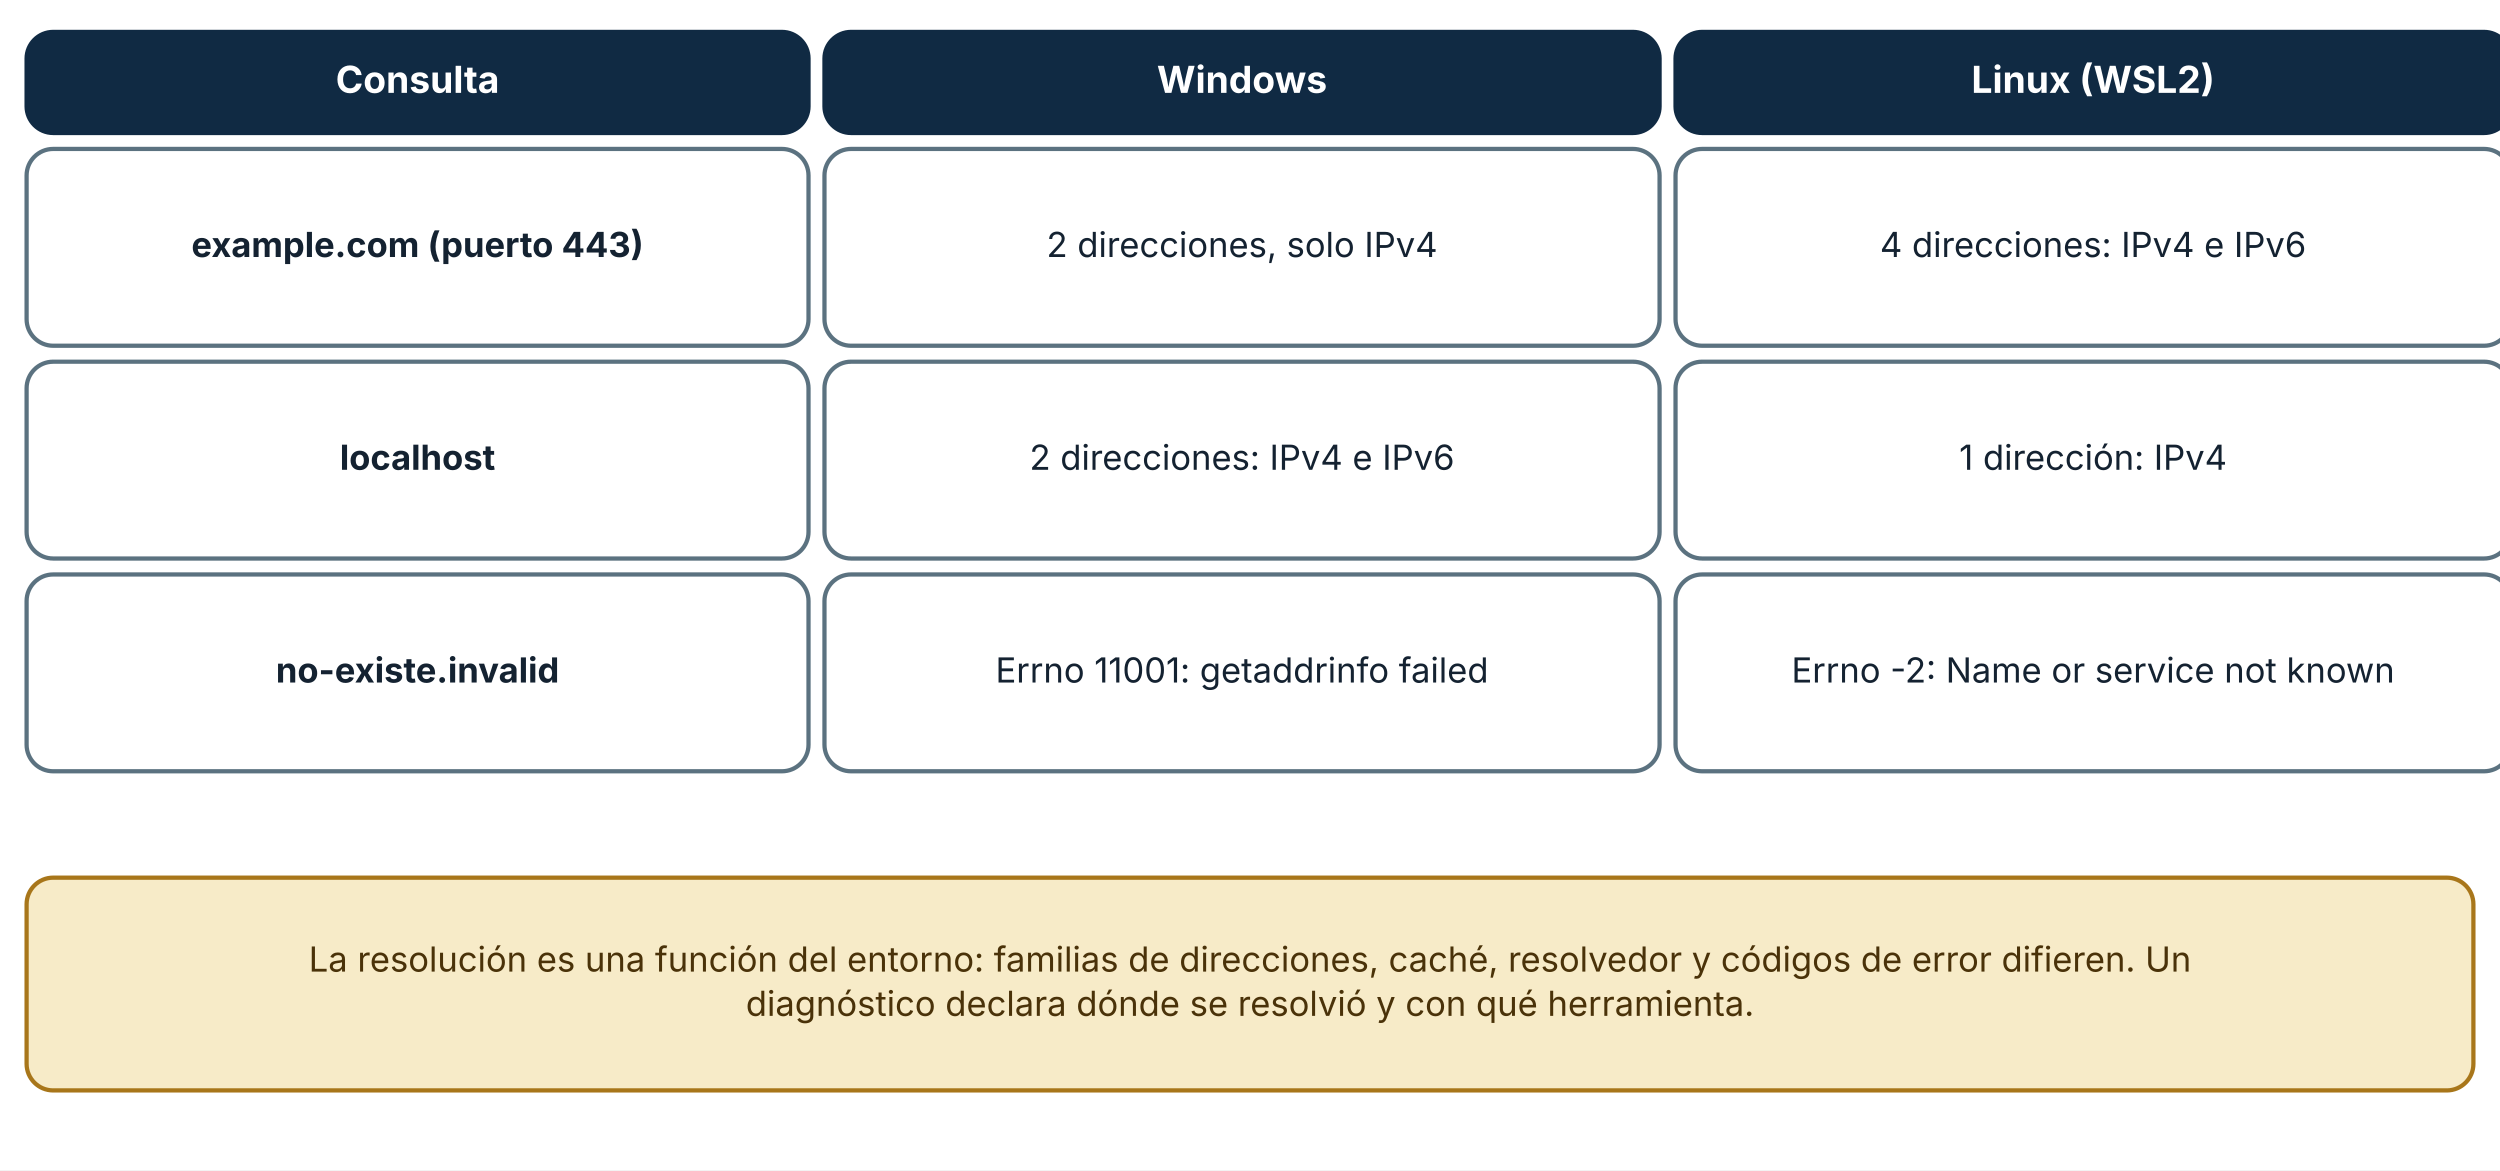
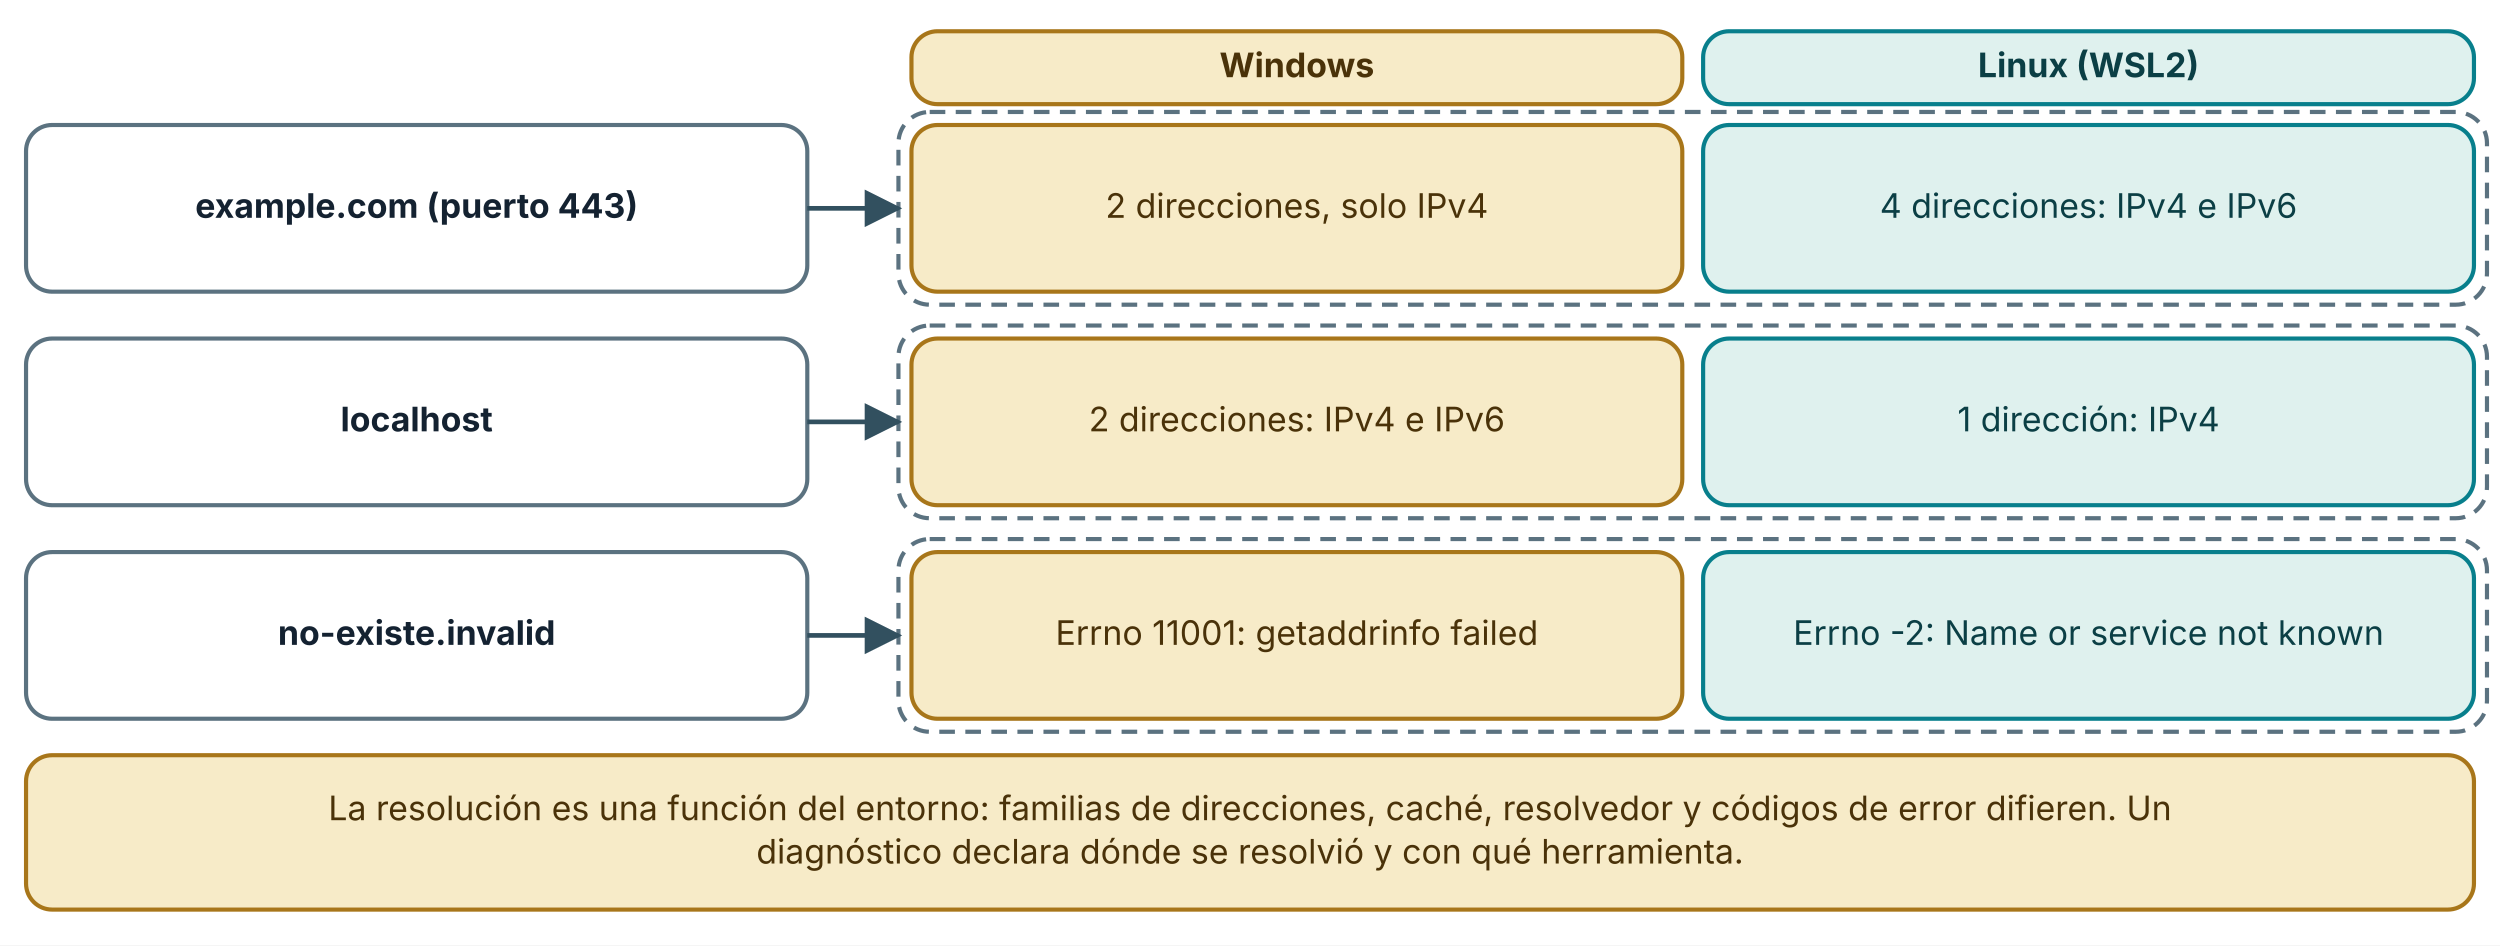
- <svg xmlns="http://www.w3.org/2000/svg" viewBox="0 0 940 440" width="940" height="440" role="img" aria-labelledby="t d" font-family="Inter, 'Segoe UI', system-ui, -apple-system, sans-serif">
+ <svg xmlns="http://www.w3.org/2000/svg" viewBox="0 0 960 363" width="960" height="363" role="img" aria-labelledby="t d" font-family="Inter, 'Segoe UI', system-ui, -apple-system, sans-serif">
  <defs>
    <marker id="arrow" viewBox="0 0 10 10" refX="9" refY="5" markerWidth="8" markerHeight="8" orient="auto-start-reverse">
      <path d="M0,0 L10,5 L0,10 z" fill="#32505f" />
    </marker>
    <marker id="arrow-coral" viewBox="0 0 10 10" refX="9" refY="5" markerWidth="8" markerHeight="8" orient="auto-start-reverse">
      <path d="M0,0 L10,5 L0,10 z" fill="#c0432f" />
    </marker>
  </defs>
-   <rect width="940" height="440" fill="#ffffff" />
-   <rect x="10" y="12" width="294" height="38" rx="10" fill="#102a43" stroke="#102a43" stroke-width="1.6" />
-   <text x="157" y="34.92" font-size="14" text-anchor="middle" font-weight="700" fill="#ffffff">
-     <tspan x="157" dy="0">Consulta</tspan>
+   <rect width="960" height="363" fill="#ffffff" />
+   <rect x="350" y="12" width="296" height="28" rx="10" fill="#f7ebc8" stroke="#a8761a" stroke-width="1.6" />
+   <text x="498" y="29.64" font-size="13" text-anchor="middle" font-weight="700" fill="#4a3209">
+     <tspan x="498" dy="0">Windows</tspan>
  </text>
-   <rect x="310" y="12" width="314" height="38" rx="10" fill="#102a43" stroke="#102a43" stroke-width="1.6" />
-   <text x="467" y="34.92" font-size="14" text-anchor="middle" font-weight="700" fill="#ffffff">
-     <tspan x="467" dy="0">Windows</tspan>
+   <rect x="654" y="12" width="296" height="28" rx="10" fill="#dff1ee" stroke="#087f8c" stroke-width="1.6" />
+   <text x="802" y="29.64" font-size="13" text-anchor="middle" font-weight="700" fill="#0b3f45">
+     <tspan x="802" dy="0">Linux (WSL2)</tspan>
  </text>
-   <rect x="630" y="12" width="314" height="38" rx="10" fill="#102a43" stroke="#102a43" stroke-width="1.6" />
-   <text x="787" y="34.92" font-size="14" text-anchor="middle" font-weight="700" fill="#ffffff">
-     <tspan x="787" dy="0">Linux (WSL2)</tspan>
+   <rect x="10" y="48" width="300" height="64" rx="10" fill="#ffffff" stroke="#5b7280" stroke-width="1.6" />
+   <text x="160" y="83.64" font-size="13" text-anchor="middle" font-weight="700" fill="#142231">
+     <tspan x="160" dy="0">example.com (puerto 443)</tspan>
  </text>
-   <rect x="10" y="56" width="294" height="74" rx="10" fill="#ffffff" stroke="#5b7280" stroke-width="1.6" />
-   <text x="157" y="96.64" font-size="13" text-anchor="middle" font-weight="700" fill="#142231">
-     <tspan x="157" dy="0">example.com (puerto 443)</tspan>
+   <rect x="345" y="43" width="610" height="74" rx="12" fill="#ffffff" stroke="#5b7280" stroke-width="1.6" stroke-dasharray="6 4" />
+   <polyline points="310,80 345,80" fill="none" stroke="#32505f" stroke-width="1.8" marker-end="url(#arrow)" />
+   <rect x="350" y="48" width="296" height="64" rx="10" fill="#f7ebc8" stroke="#a8761a" stroke-width="1.6" />
+   <text x="498" y="83.64" font-size="13" text-anchor="middle" font-weight="400" fill="#4a3209">
+     <tspan x="498" dy="0">2 direcciones, solo IPv4</tspan>
  </text>
-   <rect x="310" y="56" width="314" height="74" rx="10" fill="#ffffff" stroke="#5b7280" stroke-width="1.6" />
-   <text x="467" y="96.64" font-size="13" text-anchor="middle" font-weight="400" fill="#142231">
-     <tspan x="467" dy="0">2 direcciones, solo IPv4</tspan>
+   <rect x="654" y="48" width="296" height="64" rx="10" fill="#dff1ee" stroke="#087f8c" stroke-width="1.6" />
+   <text x="802" y="83.64" font-size="13" text-anchor="middle" font-weight="400" fill="#0b3f45">
+     <tspan x="802" dy="0">4 direcciones: IPv4 e IPv6</tspan>
  </text>
-   <rect x="630" y="56" width="314" height="74" rx="10" fill="#ffffff" stroke="#5b7280" stroke-width="1.6" />
-   <text x="787" y="96.64" font-size="13" text-anchor="middle" font-weight="400" fill="#142231">
-     <tspan x="787" dy="0">4 direcciones: IPv4 e IPv6</tspan>
+   <rect x="10" y="130" width="300" height="64" rx="10" fill="#ffffff" stroke="#5b7280" stroke-width="1.6" />
+   <text x="160" y="165.64" font-size="13" text-anchor="middle" font-weight="700" fill="#142231">
+     <tspan x="160" dy="0">localhost</tspan>
  </text>
-   <rect x="10" y="136" width="294" height="74" rx="10" fill="#ffffff" stroke="#5b7280" stroke-width="1.6" />
-   <text x="157" y="176.64" font-size="13" text-anchor="middle" font-weight="700" fill="#142231">
-     <tspan x="157" dy="0">localhost</tspan>
+   <rect x="345" y="125" width="610" height="74" rx="12" fill="#ffffff" stroke="#5b7280" stroke-width="1.6" stroke-dasharray="6 4" />
+   <polyline points="310,162 345,162" fill="none" stroke="#32505f" stroke-width="1.8" marker-end="url(#arrow)" />
+   <rect x="350" y="130" width="296" height="64" rx="10" fill="#f7ebc8" stroke="#a8761a" stroke-width="1.6" />
+   <text x="498" y="165.64" font-size="13" text-anchor="middle" font-weight="400" fill="#4a3209">
+     <tspan x="498" dy="0">2 direcciones: IPv4 e IPv6</tspan>
  </text>
-   <rect x="310" y="136" width="314" height="74" rx="10" fill="#ffffff" stroke="#5b7280" stroke-width="1.6" />
-   <text x="467" y="176.64" font-size="13" text-anchor="middle" font-weight="400" fill="#142231">
-     <tspan x="467" dy="0">2 direcciones: IPv4 e IPv6</tspan>
+   <rect x="654" y="130" width="296" height="64" rx="10" fill="#dff1ee" stroke="#087f8c" stroke-width="1.6" />
+   <text x="802" y="165.64" font-size="13" text-anchor="middle" font-weight="400" fill="#0b3f45">
+     <tspan x="802" dy="0">1 dirección: IPv4</tspan>
  </text>
-   <rect x="630" y="136" width="314" height="74" rx="10" fill="#ffffff" stroke="#5b7280" stroke-width="1.6" />
-   <text x="787" y="176.64" font-size="13" text-anchor="middle" font-weight="400" fill="#142231">
-     <tspan x="787" dy="0">1 dirección: IPv4</tspan>
+   <rect x="10" y="212" width="300" height="64" rx="10" fill="#ffffff" stroke="#5b7280" stroke-width="1.6" />
+   <text x="160" y="247.64" font-size="13" text-anchor="middle" font-weight="700" fill="#142231">
+     <tspan x="160" dy="0">no-existe.invalid</tspan>
  </text>
-   <rect x="10" y="216" width="294" height="74" rx="10" fill="#ffffff" stroke="#5b7280" stroke-width="1.6" />
-   <text x="157" y="256.64" font-size="13" text-anchor="middle" font-weight="700" fill="#142231">
-     <tspan x="157" dy="0">no-existe.invalid</tspan>
+   <rect x="345" y="207" width="610" height="74" rx="12" fill="#ffffff" stroke="#5b7280" stroke-width="1.6" stroke-dasharray="6 4" />
+   <polyline points="310,244 345,244" fill="none" stroke="#32505f" stroke-width="1.8" marker-end="url(#arrow)" />
+   <rect x="350" y="212" width="296" height="64" rx="10" fill="#f7ebc8" stroke="#a8761a" stroke-width="1.6" />
+   <text x="498" y="247.64" font-size="13" text-anchor="middle" font-weight="400" fill="#4a3209">
+     <tspan x="498" dy="0">Errno 11001: getaddrinfo failed</tspan>
  </text>
-   <rect x="310" y="216" width="314" height="74" rx="10" fill="#ffffff" stroke="#5b7280" stroke-width="1.6" />
-   <text x="467" y="256.64" font-size="13" text-anchor="middle" font-weight="400" fill="#142231">
-     <tspan x="467" dy="0">Errno 11001: getaddrinfo failed</tspan>
+   <rect x="654" y="212" width="296" height="64" rx="10" fill="#dff1ee" stroke="#087f8c" stroke-width="1.6" />
+   <text x="802" y="247.64" font-size="13" text-anchor="middle" font-weight="400" fill="#0b3f45">
+     <tspan x="802" dy="0">Errno -2: Name or service not known</tspan>
  </text>
-   <rect x="630" y="216" width="314" height="74" rx="10" fill="#ffffff" stroke="#5b7280" stroke-width="1.6" />
-   <text x="787" y="256.64" font-size="13" text-anchor="middle" font-weight="400" fill="#142231">
-     <tspan x="787" dy="0">Errno -2: Name or service not known</tspan>
+   <rect x="10" y="290" width="940" height="59.28" rx="10" fill="#f7ebc8" stroke="#a8761a" stroke-width="1.6" />
+   <text x="480" y="314.96" font-size="13" text-anchor="middle" font-weight="400" fill="#4a3209">
+     <tspan x="480" dy="0">La resolución es una función del entorno: familias de direcciones, caché, resolvedor y códigos de error difieren. Un</tspan>
  </text>
-   <rect x="10" y="330" width="920" height="80" rx="10" fill="#f7ebc8" stroke="#a8761a" stroke-width="1.6" />
-   <text x="470" y="365.32" font-size="13" text-anchor="middle" font-weight="400" fill="#4a3209">
-     <tspan x="470" dy="0">La resolución es una función del entorno: familias de direcciones, caché, resolvedor y códigos de error difieren. Un</tspan>
-   </text>
-   <text x="470" y="381.96" font-size="13" text-anchor="middle" font-weight="400" fill="#4a3209">
-     <tspan x="470" dy="0">diagnóstico declara dónde se resolvió y con qué herramienta.</tspan>
+   <text x="480" y="331.6" font-size="13" text-anchor="middle" font-weight="400" fill="#4a3209">
+     <tspan x="480" dy="0">diagnóstico declara dónde se resolvió y con qué herramienta.</tspan>
  </text>
</svg>
